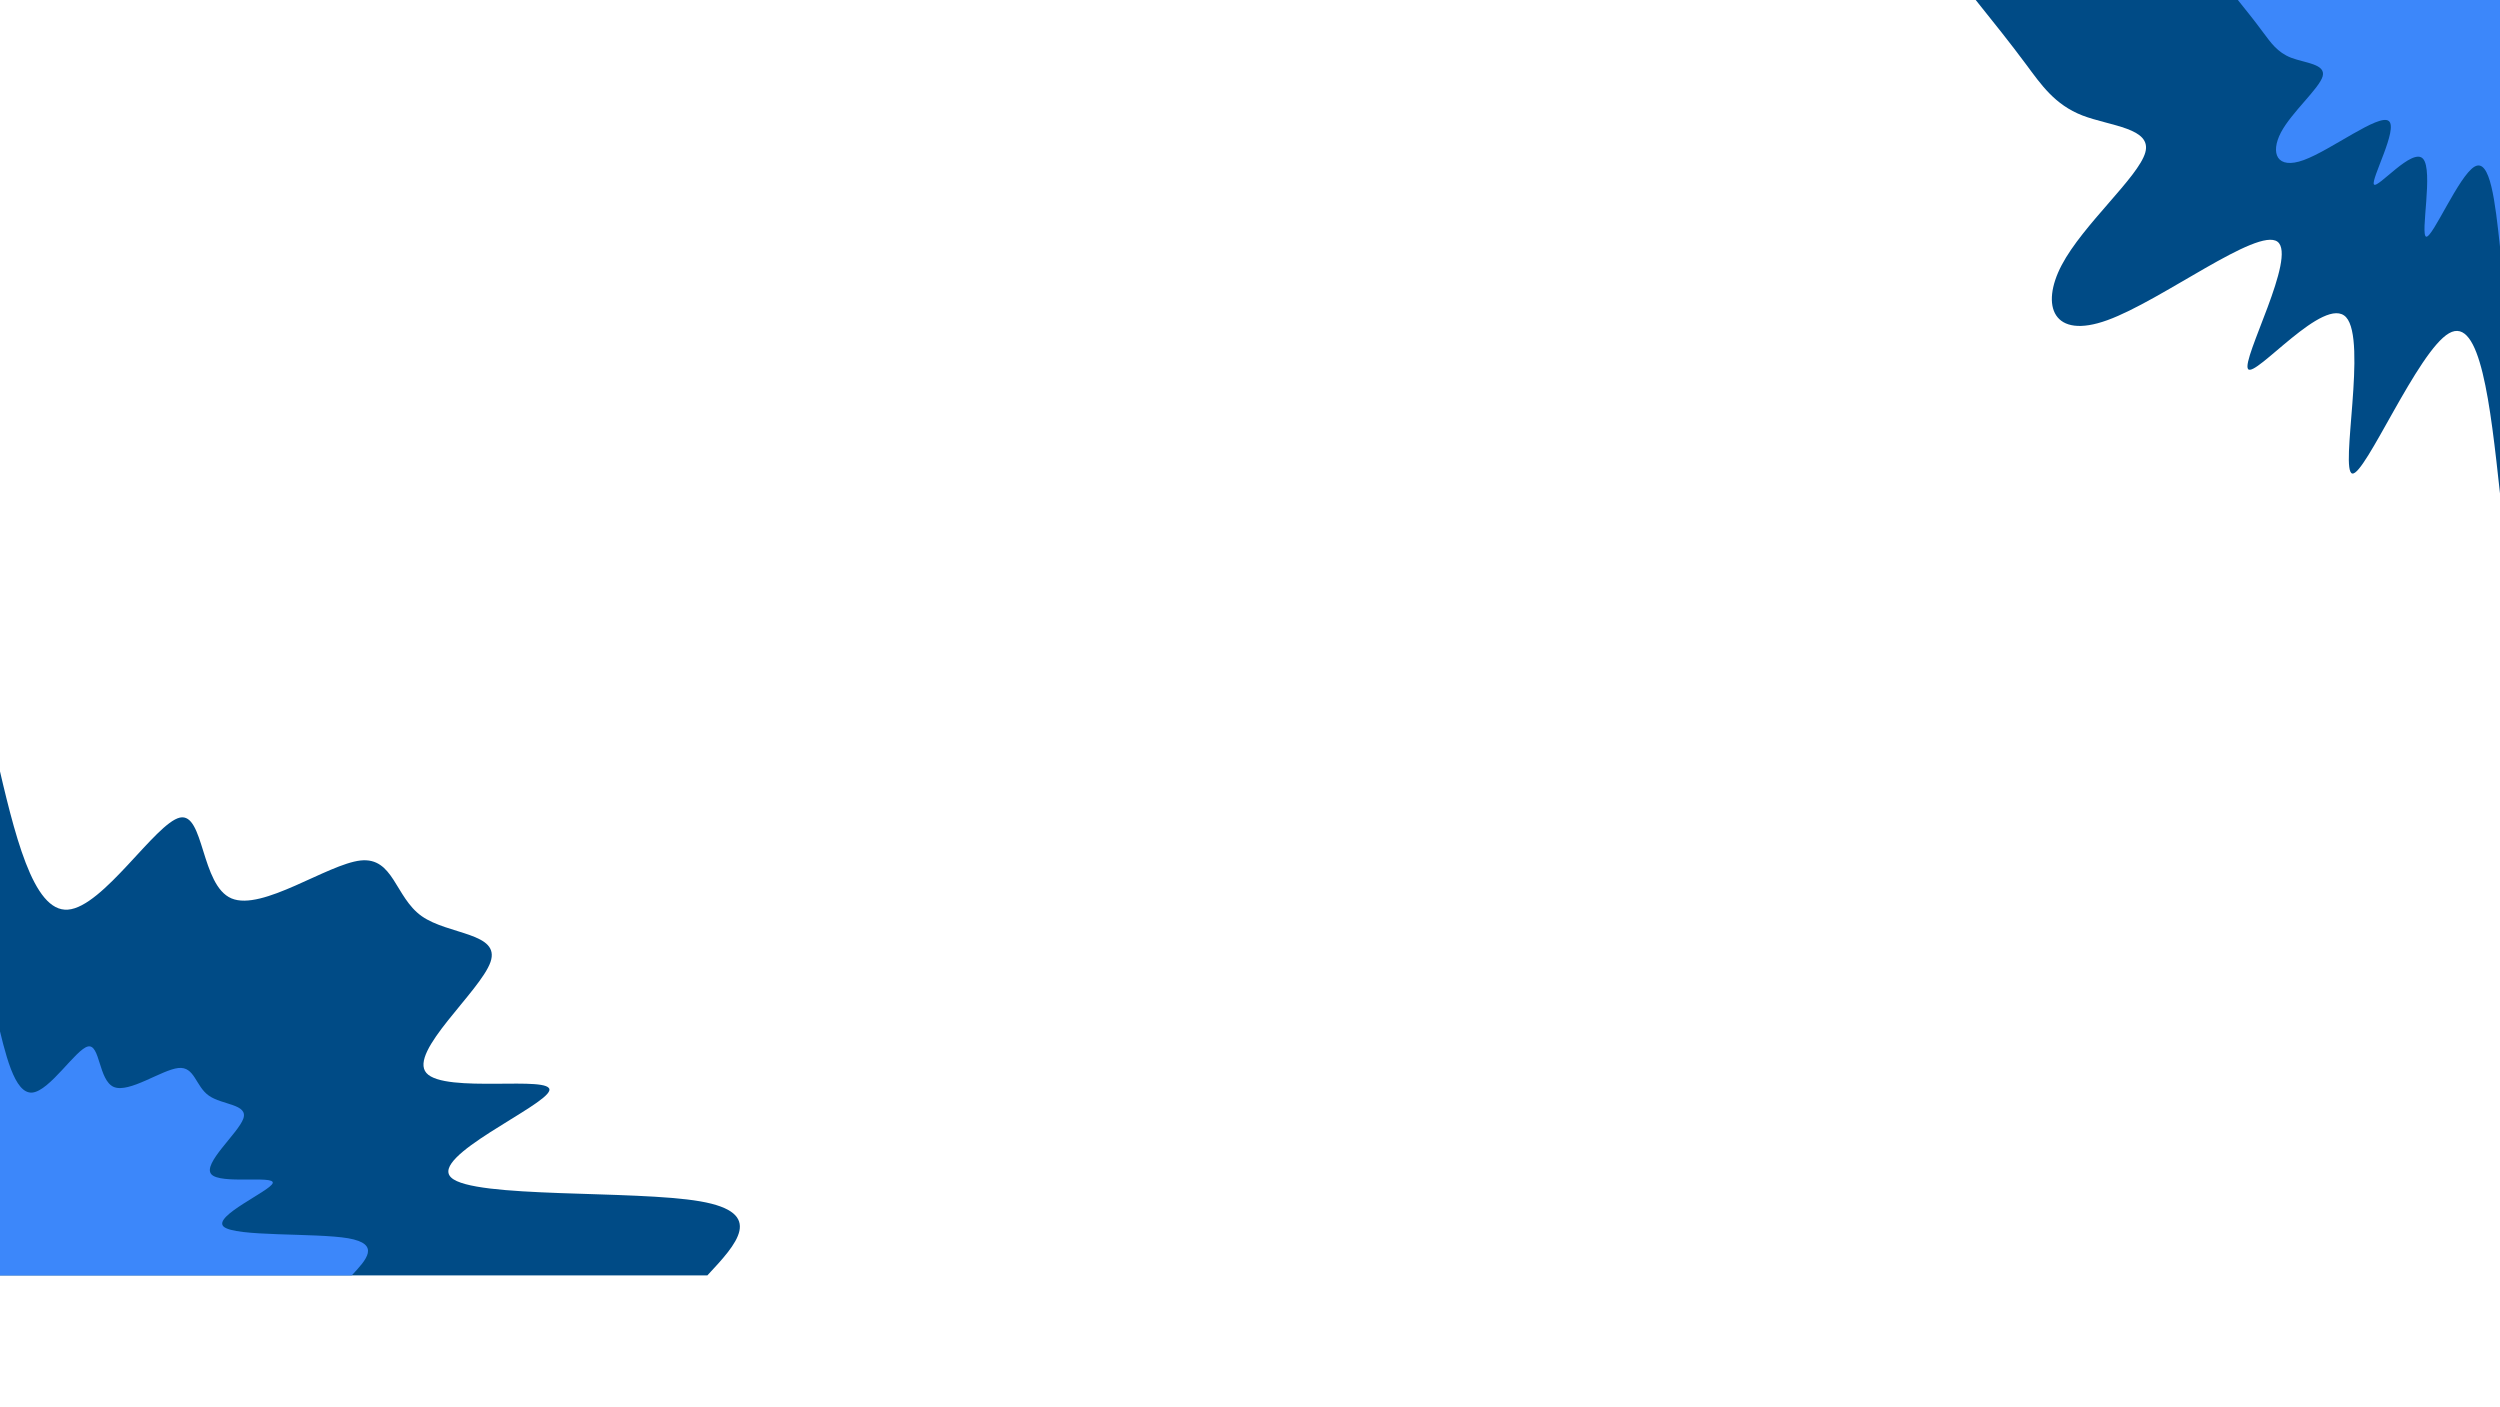
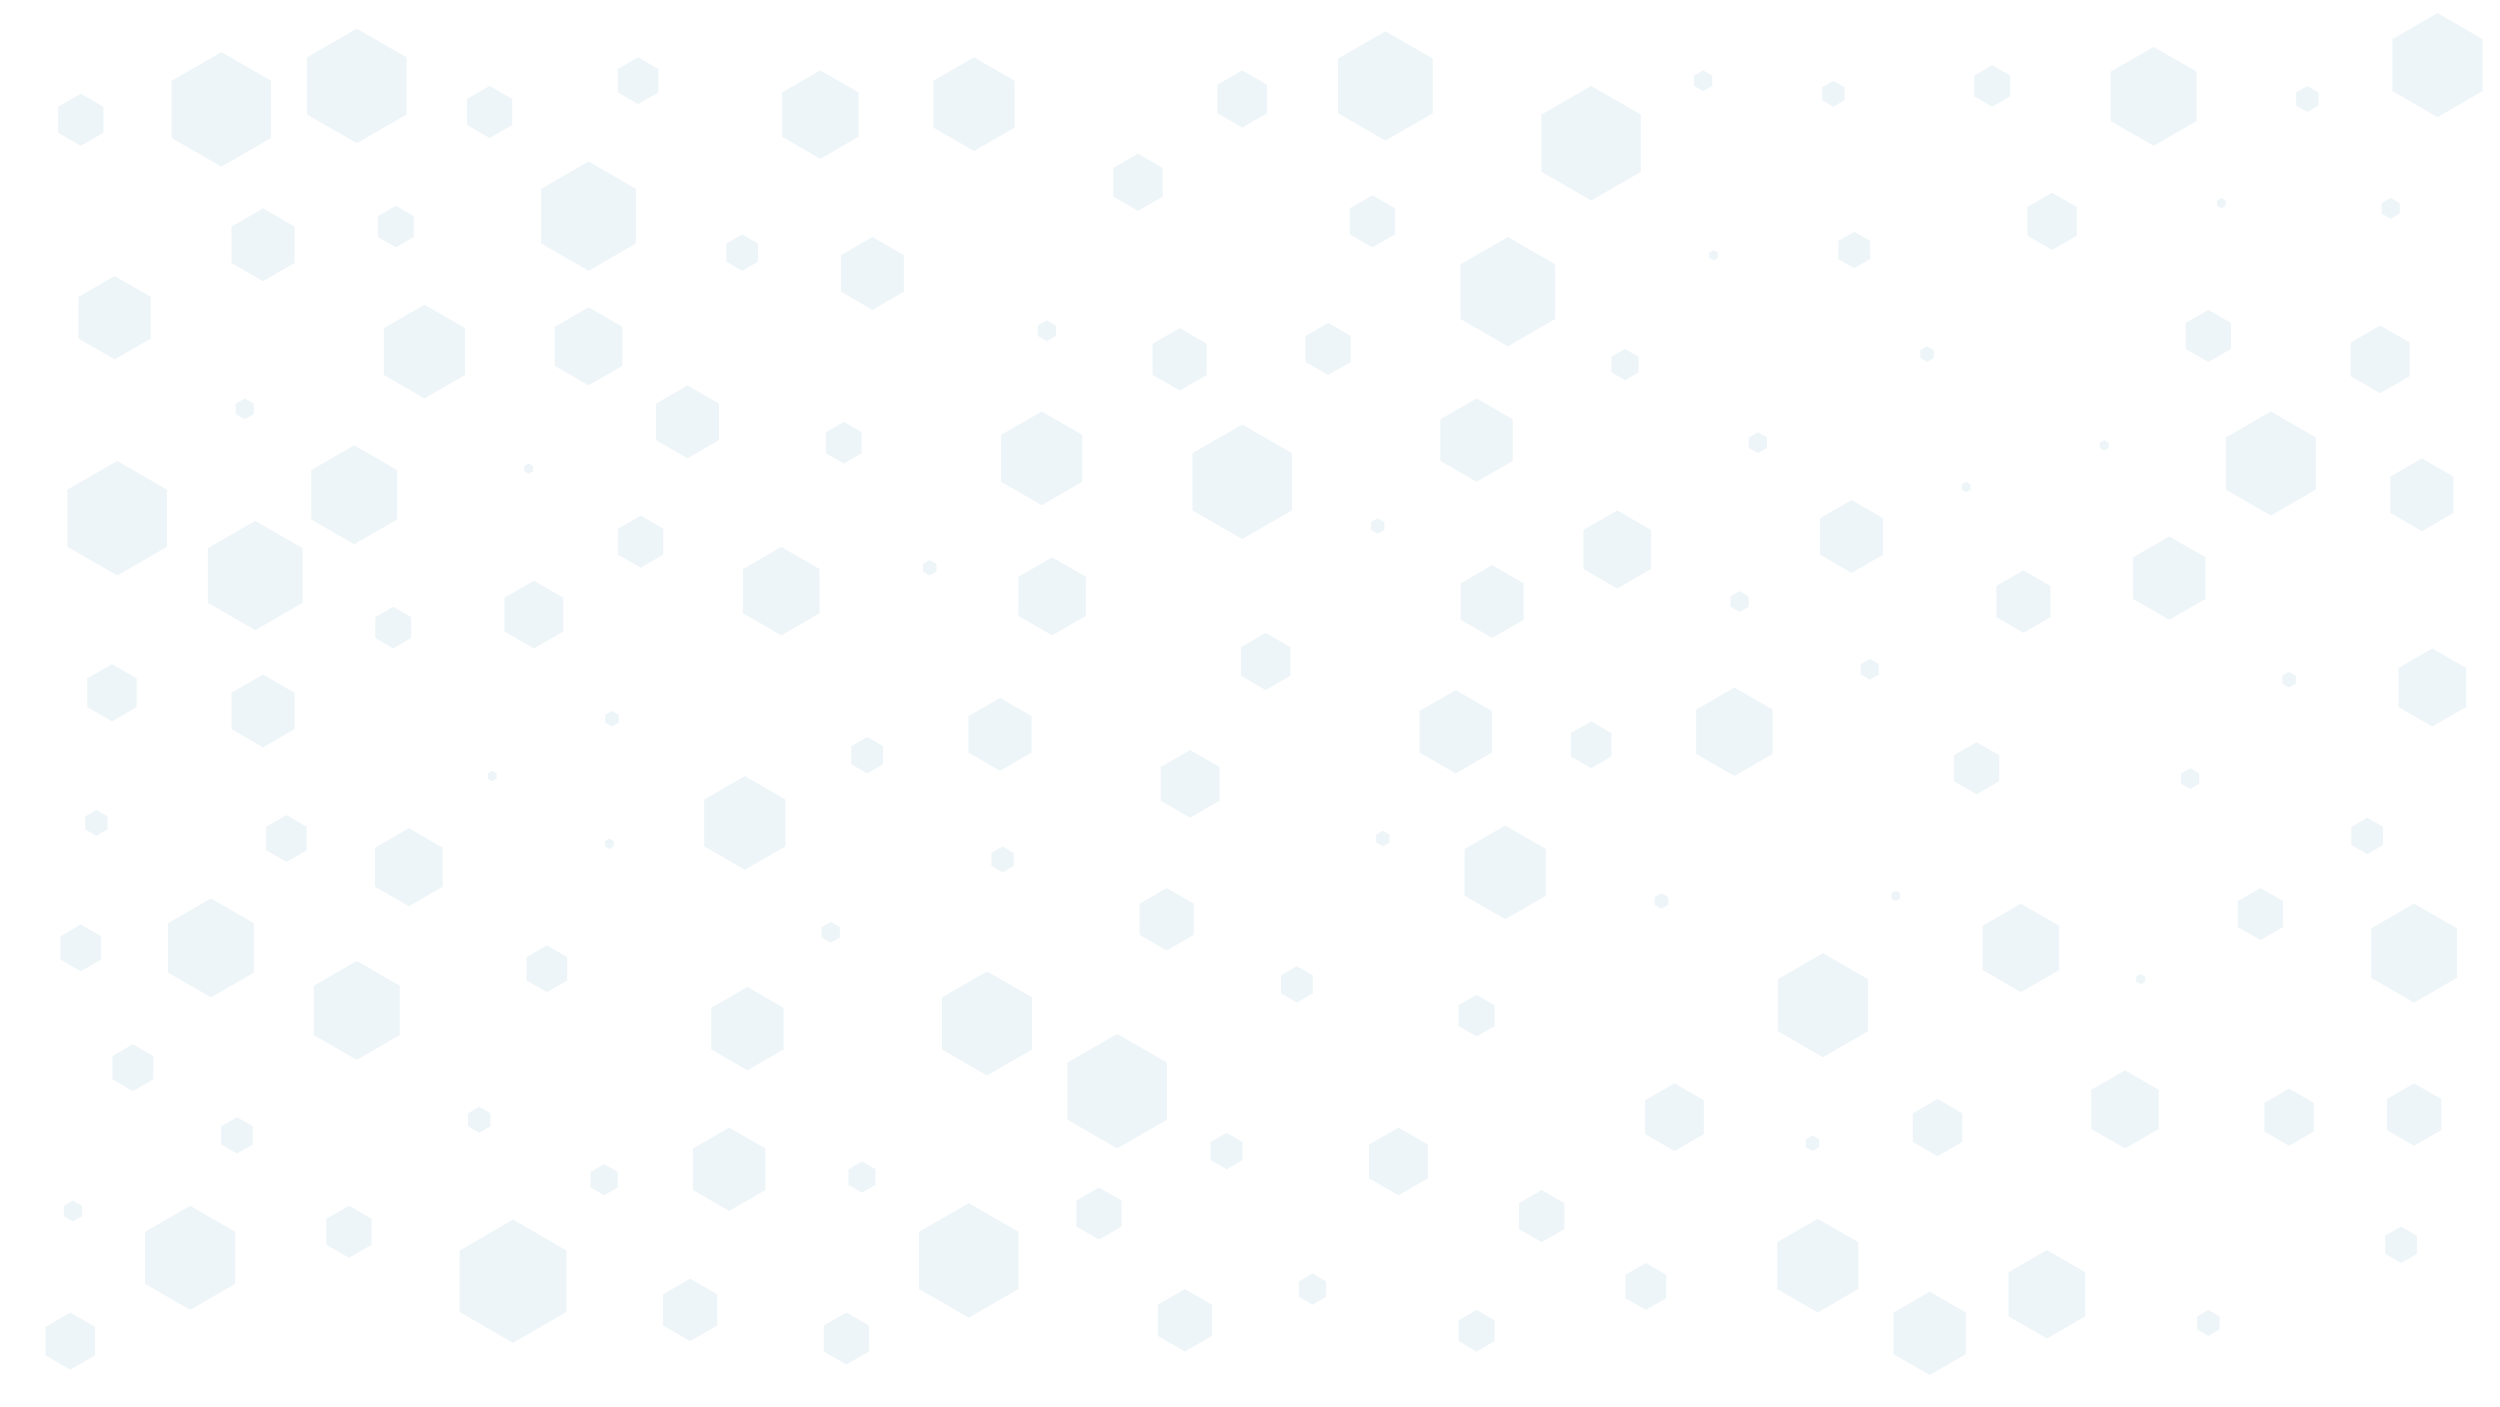
<svg xmlns="http://www.w3.org/2000/svg" id="visual" viewBox="0 0 960 540" width="960" height="540" version="1.1">
-   <rect x="0" y="0" width="960" height="540" fill="#001220" id="rect1" style="fill:#001220;fill-opacity:0" />
-   <defs id="defs2">
-     <linearGradient id="grad1_0" x1="43.8%" y1="0%" x2="100%" y2="100%">
-       <stop offset="14.444%" stop-color="#3c87fa" stop-opacity="1" id="stop1" />
-       <stop offset="85.556%" stop-color="#3c87fa" stop-opacity="1" id="stop2" />
-     </linearGradient>
-   </defs>
-   <defs id="defs4">
-     <linearGradient id="grad1_1" x1="43.8%" y1="0%" x2="100%" y2="100%">
-       <stop offset="14.444%" stop-color="#3c87fa" stop-opacity="1" id="stop3" />
-       <stop offset="85.556%" stop-color="#001220" stop-opacity="1" id="stop4" />
-     </linearGradient>
-   </defs>
-   <defs id="defs6">
-     <linearGradient id="grad2_0" x1="0%" y1="0%" x2="56.3%" y2="100%">
-       <stop offset="14.444%" stop-color="#3c87fa" stop-opacity="1" id="stop5" />
-       <stop offset="85.556%" stop-color="#3c87fa" stop-opacity="1" id="stop6" />
-     </linearGradient>
-   </defs>
-   <defs id="defs8">
-     <linearGradient id="grad2_1" x1="0%" y1="0%" x2="56.3%" y2="100%">
-       <stop offset="14.444%" stop-color="#001220" stop-opacity="1" id="stop7" />
-       <stop offset="85.556%" stop-color="#3c87fa" stop-opacity="1" id="stop8" />
-     </linearGradient>
-   </defs>
-   <g transform="matrix(0.6213612,0,0,0.5848659,960,0)" id="g9">
-     <path d="m 0,324 c -6,-58.5 -12.1,-117 -31.5,-105.2 -19.3,11.7 -52,93.8 -59.8,92.1 -7.8,-1.8 9.3,-87.4 -3.8,-102.6 -13.1,-15.2 -56.3,40.2 -60.6,34 -4.3,-6.2 30.4,-73.9 18.2,-83.6 -12.3,-9.7 -71.5,38.6 -105.1,51.5 -33.6,13 -41.5,-9.4 -28.3,-36.1 13.2,-26.7 47.5,-57.9 51.7,-74 C -215,84 -241,82.8 -258.1,75.8 -275.2,68.7 -283.5,55.7 -293,42.1 -302.5,28.5 -313.2,14.3 -324,0 H 0 Z" fill="#004b86" id="path8" />
-     <path d="m 0,162 c -3,-29.3 -6,-58.5 -15.7,-52.6 -9.7,5.9 -26,46.9 -29.9,46 -3.9,-0.8 4.6,-43.7 -2,-51.2 -6.5,-7.6 -28.1,20 -30.3,16.9 -2.1,-3.1 15.3,-36.9 9.1,-41.7 -6.1,-4.9 -35.7,19.2 -52.5,25.7 -16.8,6.5 -20.7,-4.7 -14.1,-18.1 6.6,-13.3 23.7,-28.9 25.8,-36.9 2.1,-8.1 -10.9,-8.7 -19.5,-12.2 -8.5,-3.5 -12.6,-10 -17.4,-16.8 C -151.2,14.3 -156.6,7.1 -162,0 H 0 Z" fill="#3c87fa" id="path9" />
-   </g>
-   <g transform="matrix(0.8429454,0,0,0.6167993,-1.47806,489.746)" id="g11">
-     <path d="m 0,-324 c 8.3,49 16.7,98 32.7,96.3 16.1,-1.6 39.9,-53.9 51,-57.3 11.1,-3.3 9.5,42.2 23.5,50.3 14,8.1 43.7,-21.3 58.8,-23.6 15.1,-2.2 15.7,22.8 27.8,34.6 12.2,11.8 36,10.3 31.4,28.6 -4.6,18.2 -37.5,56.1 -29.2,69.1 8.3,13 57.8,1.2 56,10.9 -1.8,9.8 -54.9,41.2 -44.7,54.2 10.1,13.1 83.4,7.7 113.4,14.8 30,7.1 16.6,26.6 3.3,46.1 H 0 Z" fill="#004b86" id="path10" />
-     <path d="m 0,-162 c 4.2,24.5 8.3,49 16.4,48.2 8,-0.9 19.9,-27 25.4,-28.7 5.6,-1.7 4.8,21.1 11.8,25.2 7,4 21.8,-10.7 29.4,-11.8 7.5,-1.1 7.8,11.4 13.9,17.2 6.1,5.9 18,5.2 15.7,14.3 -2.3,9.1 -18.7,28.1 -14.6,34.6 4.1,6.5 28.9,0.6 28,5.5 -0.9,4.8 -27.4,20.6 -22.4,27.1 5.1,6.5 41.8,3.8 56.8,7.3 14.9,3.6 8.3,13.3 1.6,23.1 H 0 Z" fill="#3c87fa" id="path11" />
+   <defs id="defs144" />
+   <g id="g144" style="opacity:0.079">
+     <g transform="translate(197 492)" id="g1">
+       <path d="M0 -23.7L20.5 -11.8L20.5 11.8L0 23.7L-20.5 11.8L-20.5 -11.8Z" fill="#297EA6" id="path1" />
+     </g>
+     <g transform="translate(477 38)" id="g2">
+       <path d="M0 -11L9.5 -5.5L9.5 5.5L0 11L-9.5 5.5L-9.5 -5.5Z" fill="#297EA6" id="path2" />
+     </g>
+     <g transform="translate(728 344)" id="g3">
+       <path d="M0 -2L1.7 -1L1.7 1L0 2L-1.7 1L-1.7 -1Z" fill="#297EA6" id="path3" />
+     </g>
+     <g transform="translate(324 170)" id="g4">
+       <path d="M0 -8L6.9 -4L6.9 4L0 8L-6.9 4L-6.9 -4Z" fill="#297EA6" id="path4" />
+     </g>
+     <g transform="translate(374 40)" id="g5">
+       <path d="M0 -18L15.6 -9L15.6 9L0 18L-15.6 9L-15.6 -9Z" fill="#297EA6" id="path5" />
+     </g>
+     <g transform="translate(872 178)" id="g6">
+       <path d="M0 -20L17.3 -10L17.3 10L0 20L-17.3 10L-17.3 -10Z" fill="#297EA6" id="path6" />
+     </g>
+     <g transform="translate(379 393)" id="g7">
+       <path d="M0 -20L17.3 -10L17.3 10L0 20L-17.3 10L-17.3 -10Z" fill="#297EA6" id="path7" />
+     </g>
+     <g transform="translate(385 330)" id="g8">
+       <path d="M0 -5L4.3 -2.5L4.3 2.5L0 5L-4.3 2.5L-4.3 -2.5Z" fill="#297EA6" id="path8" />
+     </g>
+     <g transform="translate(853 78)" id="g9">
+       <path d="M0 -2L1.7 -1L1.7 1L0 2L-1.7 1L-1.7 -1Z" fill="#297EA6" id="path9" />
+     </g>
+     <g transform="translate(331 452)" id="g10">
+       <path d="M0 -6L5.2 -3L5.2 3L0 6L-5.2 3L-5.2 -3Z" fill="#297EA6" id="path10" />
+     </g>
+     <g transform="translate(567 390)" id="g11">
+       <path d="M0 -8L6.9 -4L6.9 4L0 8L-6.9 4L-6.9 -4Z" fill="#297EA6" id="path11" />
+     </g>
+     <g transform="translate(31 46)" id="g12">
+       <path d="M0 -10L8.7 -5L8.7 5L0 10L-8.7 5L-8.7 -5Z" fill="#297EA6" id="path12" />
+     </g>
+     <g transform="translate(51 410)" id="g13">
+       <path d="M0 -9L7.8 -4.5L7.8 4.5L0 9L-7.8 4.5L-7.8 -4.5Z" fill="#297EA6" id="path13" />
+     </g>
+     <g transform="translate(833 222)" id="g14">
+       <path d="M0 -16L13.9 -8L13.9 8L0 16L-13.9 8L-13.9 -8Z" fill="#297EA6" id="path14" />
+     </g>
+     <g transform="translate(422 466)" id="g15">
+       <path d="M0 -10L8.7 -5L8.7 5L0 10L-8.7 5L-8.7 -5Z" fill="#297EA6" id="path15" />
+     </g>
+     <g transform="translate(73 483)" id="g16">
+       <path d="M0 -20L17.3 -10L17.3 10L0 20L-17.3 10L-17.3 -10Z" fill="#297EA6" id="path16" />
+     </g>
+     <g transform="translate(567 169)" id="g17">
+       <path d="M0 -16L13.9 -8L13.9 8L0 16L-13.9 8L-13.9 -8Z" fill="#297EA6" id="path17" />
+     </g>
+     <g transform="translate(816 426)" id="g18">
+       <path d="M0 -15L13 -7.5L13 7.5L0 15L-13 7.5L-13 -7.5Z" fill="#297EA6" id="path18" />
+     </g>
+     <g transform="translate(37 316)" id="g19">
+       <path d="M0 -5L4.3 -2.5L4.3 2.5L0 5L-4.3 2.5L-4.3 -2.5Z" fill="#297EA6" id="path19" />
+     </g>
+     <g transform="translate(786 497)" id="g20">
+       <path d="M0 -17L14.7 -8.5L14.7 8.5L0 17L-14.7 8.5L-14.7 -8.5Z" fill="#297EA6" id="path20" />
+     </g>
+     <g transform="translate(404 229)" id="g21">
+       <path d="M0 -15L13 -7.5L13 7.5L0 15L-13 7.5L-13 -7.5Z" fill="#297EA6" id="path21" />
+     </g>
+     <g transform="translate(848 508)" id="g22">
+       <path d="M0 -5L4.3 -2.5L4.3 2.5L0 5L-4.3 2.5L-4.3 -2.5Z" fill="#297EA6" id="path22" />
+     </g>
+     <g transform="translate(776 364)" id="g23">
+       <path d="M0 -17L14.7 -8.5L14.7 8.5L0 17L-14.7 8.5L-14.7 -8.5Z" fill="#297EA6" id="path23" />
+     </g>
+     <g transform="translate(402 127)" id="g24">
+       <path d="M0 -4L3.5 -2L3.5 2L0 4L-3.5 2L-3.5 -2Z" fill="#297EA6" id="path24" />
+     </g>
+     <g transform="translate(788 85)" id="g25">
+       <path d="M0 -11L9.5 -5.5L9.5 5.5L0 11L-9.5 5.5L-9.5 -5.5Z" fill="#297EA6" id="path25" />
+     </g>
+     <g transform="translate(531 322)" id="g26">
+       <path d="M0 -3L2.6 -1.5L2.6 1.5L0 3L-2.6 1.5L-2.6 -1.5Z" fill="#297EA6" id="path26" />
+     </g>
+     <g transform="translate(621 211)" id="g27">
+       <path d="M0 -15L13 -7.5L13 7.5L0 15L-13 7.5L-13 -7.5Z" fill="#297EA6" id="path27" />
+     </g>
+     <g transform="translate(922 478)" id="g28">
+       <path d="M0 -7L6.1 -3.5L6.1 3.5L0 7L-6.1 3.5L-6.1 -3.5Z" fill="#297EA6" id="path28" />
+     </g>
+     <g transform="translate(235 276)" id="g29">
+       <path d="M0 -3L2.6 -1.5L2.6 1.5L0 3L-2.6 1.5L-2.6 -1.5Z" fill="#297EA6" id="path29" />
+     </g>
+     <g transform="translate(744 433)" id="g30">
+       <path d="M0 -11L9.5 -5.5L9.5 5.5L0 11L-9.5 5.5L-9.5 -5.5Z" fill="#297EA6" id="path30" />
+     </g>
+     <g transform="translate(203 180)" id="g31">
+       <path d="M0 -2L1.7 -1L1.7 1L0 2L-1.7 1L-1.7 -1Z" fill="#297EA6" id="path31" />
+     </g>
+     <g transform="translate(151 241)" id="g32">
+       <path d="M0 -8L6.9 -4L6.9 4L0 8L-6.9 4L-6.9 -4Z" fill="#297EA6" id="path32" />
+     </g>
+     <g transform="translate(498 378)" id="g33">
+       <path d="M0 -7L6.1 -3.5L6.1 3.5L0 7L-6.1 3.5L-6.1 -3.5Z" fill="#297EA6" id="path33" />
+     </g>
+     <g transform="translate(638 346)" id="g34">
+       <path d="M0 -3L2.6 -1.5L2.6 1.5L0 3L-2.6 1.5L-2.6 -1.5Z" fill="#297EA6" id="path34" />
+     </g>
+     <g transform="translate(325 514)" id="g35">
+       <path d="M0 -10L8.7 -5L8.7 5L0 10L-8.7 5L-8.7 -5Z" fill="#297EA6" id="path35" />
+     </g>
+     <g transform="translate(287 395)" id="g36">
+       <path d="M0 -16L13.9 -8L13.9 8L0 16L-13.9 8L-13.9 -8Z" fill="#297EA6" id="path36" />
+     </g>
+     <g transform="translate(226 83)" id="g37">
+       <path d="M0 -21L18.2 -10.5L18.2 10.5L0 21L-18.2 10.5L-18.2 -10.5Z" fill="#297EA6" id="path37" />
+     </g>
+     <g transform="translate(909 321)" id="g38">
+       <path d="M0 -7L6.1 -3.5L6.1 3.5L0 7L-6.1 3.5L-6.1 -3.5Z" fill="#297EA6" id="path38" />
+     </g>
+     <g transform="translate(94 157)" id="g39">
+       <path d="M0 -4L3.5 -2L3.5 2L0 4L-3.5 2L-3.5 -2Z" fill="#297EA6" id="path39" />
+     </g>
+     <g transform="translate(232 453)" id="g40">
+       <path d="M0 -6L5.2 -3L5.2 3L0 6L-5.2 3L-5.2 -3Z" fill="#297EA6" id="path40" />
+     </g>
+     <g transform="translate(704 36)" id="g41">
+       <path d="M0 -5L4.3 -2.5L4.3 2.5L0 5L-4.3 2.5L-4.3 -2.5Z" fill="#297EA6" id="path41" />
+     </g>
+     <g transform="translate(927 366)" id="g42">
+       <path d="M0 -19L16.5 -9.5L16.5 9.5L0 19L-16.5 9.5L-16.5 -9.5Z" fill="#297EA6" id="path42" />
+     </g>
+     <g transform="translate(755 187)" id="g43">
+       <path d="M0 -2L1.7 -1L1.7 1L0 2L-1.7 1L-1.7 -1Z" fill="#297EA6" id="path43" />
+     </g>
+     <g transform="translate(98 221)" id="g44">
+       <path d="M0 -21L18.2 -10.5L18.2 10.5L0 21L-18.2 10.5L-18.2 -10.5Z" fill="#297EA6" id="path44" />
+     </g>
+     <g transform="translate(504 495)" id="g45">
+       <path d="M0 -6L5.2 -3L5.2 3L0 6L-5.2 3L-5.2 -3Z" fill="#297EA6" id="path45" />
+     </g>
+     <g transform="translate(559 281)" id="g46">
+       <path d="M0 -16L13.9 -8L13.9 8L0 16L-13.9 8L-13.9 -8Z" fill="#297EA6" id="path46" />
+     </g>
+     <g transform="translate(930 190)" id="g47">
+       <path d="M0 -14L12.1 -7L12.1 7L0 14L-12.1 7L-12.1 -7Z" fill="#297EA6" id="path47" />
+     </g>
+     <g transform="translate(718 257)" id="g48">
+       <path d="M0 -4L3.5 -2L3.5 2L0 4L-3.5 2L-3.5 -2Z" fill="#297EA6" id="path48" />
+     </g>
+     <g transform="translate(188 43)" id="g49">
+       <path d="M0 -10L8.7 -5L8.7 5L0 10L-8.7 5L-8.7 -5Z" fill="#297EA6" id="path49" />
+     </g>
+     <g transform="translate(265 503)" id="g50">
+       <path d="M0 -12L10.4 -6L10.4 6L0 12L-10.4 6L-10.4 -6Z" fill="#297EA6" id="path50" />
+     </g>
+     <g transform="translate(453 138)" id="g51">
+       <path d="M0 -12L10.4 -6L10.4 6L0 12L-10.4 6L-10.4 -6Z" fill="#297EA6" id="path51" />
+     </g>
+     <g transform="translate(759 295)" id="g52">
+       <path d="M0 -10L8.7 -5L8.7 5L0 10L-8.7 5L-8.7 -5Z" fill="#297EA6" id="path52" />
+     </g>
+     <g transform="translate(285 97)" id="g53">
+       <path d="M0 -7L6.1 -3.5L6.1 3.5L0 7L-6.1 3.5L-6.1 -3.5Z" fill="#297EA6" id="path53" />
+     </g>
+     <g transform="translate(527 85)" id="g54">
+       <path d="M0 -10L8.7 -5L8.7 5L0 10L-8.7 5L-8.7 -5Z" fill="#297EA6" id="path54" />
+     </g>
+     <g transform="translate(658 98)" id="g55">
+       <path d="M0 -2L1.7 -1L1.7 1L0 2L-1.7 1L-1.7 -1Z" fill="#297EA6" id="path55" />
+     </g>
+     <g transform="translate(205 236)" id="g56">
+       <path d="M0 -13L11.3 -6.5L11.3 6.5L0 13L-11.3 6.5L-11.3 -6.5Z" fill="#297EA6" id="path56" />
+     </g>
+     <g transform="translate(632 494)" id="g57">
+       <path d="M0 -9L7.8 -4.5L7.8 4.5L0 9L-7.8 4.5L-7.8 -4.5Z" fill="#297EA6" id="path57" />
+     </g>
+     <g transform="translate(152 87)" id="g58">
+       <path d="M0 -8L6.9 -4L6.9 4L0 8L-6.9 4L-6.9 -4Z" fill="#297EA6" id="path58" />
+     </g>
+     <g transform="translate(841 299)" id="g59">
+       <path d="M0 -4L3.5 -2L3.5 2L0 4L-3.5 2L-3.5 -2Z" fill="#297EA6" id="path59" />
+     </g>
+     <g transform="translate(624 140)" id="g60">
+       <path d="M0 -6L5.2 -3L5.2 3L0 6L-5.2 3L-5.2 -3Z" fill="#297EA6" id="path60" />
+     </g>
+     <g transform="translate(81 364)" id="g61">
+       <path d="M0 -19L16.5 -9.5L16.5 9.5L0 19L-16.5 9.5L-16.5 -9.5Z" fill="#297EA6" id="path61" />
+     </g>
+     <g transform="translate(333 290)" id="g62">
+       <path d="M0 -7L6.1 -3.5L6.1 3.5L0 7L-6.1 3.5L-6.1 -3.5Z" fill="#297EA6" id="path62" />
+     </g>
+     <g transform="translate(437 70)" id="g63">
+       <path d="M0 -11L9.5 -5.5L9.5 5.5L0 11L-9.5 5.5L-9.5 -5.5Z" fill="#297EA6" id="path63" />
+     </g>
+     <g transform="translate(286 316)" id="g64">
+       <path d="M0 -18L15.6 -9L15.6 9L0 18L-15.6 9L-15.6 -9Z" fill="#297EA6" id="path64" />
+     </g>
+     <g transform="translate(384 282)" id="g65">
+       <path d="M0 -14L12.1 -7L12.1 7L0 14L-12.1 7L-12.1 -7Z" fill="#297EA6" id="path65" />
+     </g>
+     <g transform="translate(712 96)" id="g66">
+       <path d="M0 -7L6.1 -3.5L6.1 3.5L0 7L-6.1 3.5L-6.1 -3.5Z" fill="#297EA6" id="path66" />
+     </g>
+     <g transform="translate(300 227)" id="g67">
+       <path d="M0 -17L14.7 -8.5L14.7 8.5L0 17L-14.7 8.5L-14.7 -8.5Z" fill="#297EA6" id="path67" />
+     </g>
+     <g transform="translate(477 185)" id="g68">
+       <path d="M0 -22L19.1 -11L19.1 11L0 22L-19.1 11L-19.1 -11Z" fill="#297EA6" id="path68" />
+     </g>
+     <g transform="translate(319 358)" id="g69">
+       <path d="M0 -4L3.5 -2L3.5 2L0 4L-3.5 2L-3.5 -2Z" fill="#297EA6" id="path69" />
+     </g>
+     <g transform="translate(643 429)" id="g70">
+       <path d="M0 -13L11.3 -6.5L11.3 6.5L0 13L-11.3 6.5L-11.3 -6.5Z" fill="#297EA6" id="path70" />
+     </g>
+     <g transform="translate(44 122)" id="g71">
+       <path d="M0 -16L13.9 -8L13.9 8L0 16L-13.9 8L-13.9 -8Z" fill="#297EA6" id="path71" />
+     </g>
+     <g transform="translate(668 231)" id="g72">
+       <path d="M0 -4L3.5 -2L3.5 2L0 4L-3.5 2L-3.5 -2Z" fill="#297EA6" id="path72" />
+     </g>
+     <g transform="translate(698 486)" id="g73">
+       <path d="M0 -18L15.6 -9L15.6 9L0 18L-15.6 9L-15.6 -9Z" fill="#297EA6" id="path73" />
+     </g>
+     <g transform="translate(457 301)" id="g74">
+       <path d="M0 -13L11.3 -6.5L11.3 6.5L0 13L-11.3 6.5L-11.3 -6.5Z" fill="#297EA6" id="path74" />
+     </g>
+     <g transform="translate(210 372)" id="g75">
+       <path d="M0 -9L7.8 -4.5L7.8 4.5L0 9L-7.8 4.5L-7.8 -4.5Z" fill="#297EA6" id="path75" />
+     </g>
+     <g transform="translate(101 273)" id="g76">
+       <path d="M0 -14L12.1 -7L12.1 7L0 14L-12.1 7L-12.1 -7Z" fill="#297EA6" id="path76" />
+     </g>
+     <g transform="translate(134 473)" id="g77">
+       <path d="M0 -10L8.7 -5L8.7 5L0 10L-8.7 5L-8.7 -5Z" fill="#297EA6" id="path77" />
+     </g>
+     <g transform="translate(777 231)" id="g78">
+       <path d="M0 -12L10.4 -6L10.4 6L0 12L-10.4 6L-10.4 -6Z" fill="#297EA6" id="path78" />
+     </g>
+     <g transform="translate(486 254)" id="g79">
+       <path d="M0 -11L9.5 -5.5L9.5 5.5L0 11L-9.5 5.5L-9.5 -5.5Z" fill="#297EA6" id="path79" />
+     </g>
+     <g transform="translate(886 38)" id="g80">
+       <path d="M0 -5L4.3 -2.5L4.3 2.5L0 5L-4.3 2.5L-4.3 -2.5Z" fill="#297EA6" id="path80" />
+     </g>
+     <g transform="translate(85 42)" id="g81">
+       <path d="M0 -22L19.1 -11L19.1 11L0 22L-19.1 11L-19.1 -11Z" fill="#297EA6" id="path81" />
+     </g>
+     <g transform="translate(592 467)" id="g82">
+       <path d="M0 -10L8.7 -5L8.7 5L0 10L-8.7 5L-8.7 -5Z" fill="#297EA6" id="path82" />
+     </g>
+     <g transform="translate(611 286)" id="g83">
+       <path d="M0 -9L7.8 -4.5L7.8 4.5L0 9L-7.8 4.5L-7.8 -4.5Z" fill="#297EA6" id="path83" />
+     </g>
+     <g transform="translate(914 138)" id="g84">
+       <path d="M0 -13L11.3 -6.5L11.3 6.5L0 13L-11.3 6.5L-11.3 -6.5Z" fill="#297EA6" id="path84" />
+     </g>
+     <g transform="translate(827 37)" id="g85">
+       <path d="M0 -19L16.5 -9.5L16.5 9.5L0 19L-16.5 9.5L-16.5 -9.5Z" fill="#297EA6" id="path85" />
+     </g>
+     <g transform="translate(400 176)" id="g86">
+       <path d="M0 -18L15.6 -9L15.6 9L0 18L-15.6 9L-15.6 -9Z" fill="#297EA6" id="path86" />
+     </g>
+     <g transform="translate(157 333)" id="g87">
+       <path d="M0 -15L13 -7.5L13 7.5L0 15L-13 7.5L-13 -7.5Z" fill="#297EA6" id="path87" />
+     </g>
+     <g transform="translate(740 136)" id="g88">
+       <path d="M0 -3L2.6 -1.5L2.6 1.5L0 3L-2.6 1.5L-2.6 -1.5Z" fill="#297EA6" id="path88" />
+     </g>
+     <g transform="translate(264 162)" id="g89">
+       <path d="M0 -14L12.1 -7L12.1 7L0 14L-12.1 7L-12.1 -7Z" fill="#297EA6" id="path89" />
+     </g>
+     <g transform="translate(666 281)" id="g90">
+       <path d="M0 -17L14.7 -8.5L14.7 8.5L0 17L-14.7 8.5L-14.7 -8.5Z" fill="#297EA6" id="path90" />
+     </g>
+     <g transform="translate(537 446)" id="g91">
+       <path d="M0 -13L11.3 -6.5L11.3 6.5L0 13L-11.3 6.5L-11.3 -6.5Z" fill="#297EA6" id="path91" />
+     </g>
+     <g transform="translate(101 94)" id="g92">
+       <path d="M0 -14L12.1 -7L12.1 7L0 14L-12.1 7L-12.1 -7Z" fill="#297EA6" id="path92" />
+     </g>
+     <g transform="translate(700 386)" id="g93">
+       <path d="M0 -20L17.3 -10L17.3 10L0 20L-17.3 10L-17.3 -10Z" fill="#297EA6" id="path93" />
+     </g>
+     <g transform="translate(579 112)" id="g94">
+       <path d="M0 -21L18.2 -10.5L18.2 10.5L0 21L-18.2 10.5L-18.2 -10.5Z" fill="#297EA6" id="path94" />
+     </g>
+     <g transform="translate(879 261)" id="g95">
+       <path d="M0 -3L2.6 -1.5L2.6 1.5L0 3L-2.6 1.5L-2.6 -1.5Z" fill="#297EA6" id="path95" />
+     </g>
+     <g transform="translate(927 428)" id="g96">
+       <path d="M0 -12L10.4 -6L10.4 6L0 12L-10.4 6L-10.4 -6Z" fill="#297EA6" id="path96" />
+     </g>
+     <g transform="translate(31 364)" id="g97">
+       <path d="M0 -9L7.8 -4.5L7.8 4.5L0 9L-7.8 4.5L-7.8 -4.5Z" fill="#297EA6" id="path97" />
+     </g>
+     <g transform="translate(136 190)" id="g98">
+       <path d="M0 -19L16.5 -9.5L16.5 9.5L0 19L-16.5 9.5L-16.5 -9.5Z" fill="#297EA6" id="path98" />
+     </g>
+     <g transform="translate(611 55)" id="g99">
+       <path d="M0 -22L19.1 -11L19.1 11L0 22L-19.1 11L-19.1 -11Z" fill="#297EA6" id="path99" />
+     </g>
+     <g transform="translate(471 442)" id="g100">
+       <path d="M0 -7L6.1 -3.5L6.1 3.5L0 7L-6.1 3.5L-6.1 -3.5Z" fill="#297EA6" id="path100" />
+     </g>
+     <g transform="translate(848 129)" id="g101">
+       <path d="M0 -10L8.7 -5L8.7 5L0 10L-8.7 5L-8.7 -5Z" fill="#297EA6" id="path101" />
+     </g>
+     <g transform="translate(879 429)" id="g102">
+       <path d="M0 -11L9.5 -5.5L9.5 5.5L0 11L-9.5 5.5L-9.5 -5.5Z" fill="#297EA6" id="path102" />
+     </g>
+     <g transform="translate(315 44)" id="g103">
+       <path d="M0 -17L14.7 -8.5L14.7 8.5L0 17L-14.7 8.5L-14.7 -8.5Z" fill="#297EA6" id="path103" />
+     </g>
+     <g transform="translate(189 298)" id="g104">
+       <path d="M0 -2L1.7 -1L1.7 1L0 2L-1.7 1L-1.7 -1Z" fill="#297EA6" id="path104" />
+     </g>
+     <g transform="translate(567 511)" id="g105">
+       <path d="M0 -8L6.9 -4L6.9 4L0 8L-6.9 4L-6.9 -4Z" fill="#297EA6" id="path105" />
+     </g>
+     <g transform="translate(163 135)" id="g106">
+       <path d="M0 -18L15.6 -9L15.6 9L0 18L-15.6 9L-15.6 -9Z" fill="#297EA6" id="path106" />
+     </g>
+     <g transform="translate(532 33)" id="g107">
+       <path d="M0 -21L18.2 -10.5L18.2 10.5L0 21L-18.2 10.5L-18.2 -10.5Z" fill="#297EA6" id="path107" />
+     </g>
+     <g transform="translate(335 105)" id="g108">
+       <path d="M0 -14L12.1 -7L12.1 7L0 14L-12.1 7L-12.1 -7Z" fill="#297EA6" id="path108" />
+     </g>
+     <g transform="translate(246 208)" id="g109">
+       <path d="M0 -10L8.7 -5L8.7 5L0 10L-8.7 5L-8.7 -5Z" fill="#297EA6" id="path109" />
+     </g>
+     <g transform="translate(137 388)" id="g110">
+       <path d="M0 -19L16.5 -9.5L16.5 9.5L0 19L-16.5 9.5L-16.5 -9.5Z" fill="#297EA6" id="path110" />
+     </g>
+     <g transform="translate(510 134)" id="g111">
+       <path d="M0 -10L8.7 -5L8.7 5L0 10L-8.7 5L-8.7 -5Z" fill="#297EA6" id="path111" />
+     </g>
+     <g transform="translate(45 199)" id="g112">
+       <path d="M0 -22L19.1 -11L19.1 11L0 22L-19.1 11L-19.1 -11Z" fill="#297EA6" id="path112" />
+     </g>
+     <g transform="translate(529 202)" id="g113">
+       <path d="M0 -3L2.6 -1.5L2.6 1.5L0 3L-2.6 1.5L-2.6 -1.5Z" fill="#297EA6" id="path113" />
+     </g>
+     <g transform="translate(868 351)" id="g114">
+       <path d="M0 -10L8.7 -5L8.7 5L0 10L-8.7 5L-8.7 -5Z" fill="#297EA6" id="path114" />
+     </g>
+     <g transform="translate(372 484)" id="g115">
+       <path d="M0 -22L19.1 -11L19.1 11L0 22L-19.1 11L-19.1 -11Z" fill="#297EA6" id="path115" />
+     </g>
+     <g transform="translate(654 31)" id="g116">
+       <path d="M0 -4L3.5 -2L3.5 2L0 4L-3.5 2L-3.5 -2Z" fill="#297EA6" id="path116" />
+     </g>
+     <g transform="translate(28 465)" id="g117">
+       <path d="M0 -4L3.5 -2L3.5 2L0 4L-3.5 2L-3.5 -2Z" fill="#297EA6" id="path117" />
+     </g>
+     <g transform="translate(429 419)" id="g118">
+       <path d="M0 -22L19.1 -11L19.1 11L0 22L-19.1 11L-19.1 -11Z" fill="#297EA6" id="path118" />
+     </g>
+     <g transform="translate(226 133)" id="g119">
+       <path d="M0 -15L13 -7.5L13 7.5L0 15L-13 7.5L-13 -7.5Z" fill="#297EA6" id="path119" />
+     </g>
+     <g transform="translate(184 430)" id="g120">
+       <path d="M0 -5L4.3 -2.5L4.3 2.5L0 5L-4.3 2.5L-4.3 -2.5Z" fill="#297EA6" id="path120" />
+     </g>
+     <g transform="translate(137 33)" id="g121">
+       <path d="M0 -22L19.1 -11L19.1 11L0 22L-19.1 11L-19.1 -11Z" fill="#297EA6" id="path121" />
+     </g>
+     <g transform="translate(245 31)" id="g122">
+       <path d="M0 -9L7.8 -4.5L7.8 4.5L0 9L-7.8 4.5L-7.8 -4.5Z" fill="#297EA6" id="path122" />
+     </g>
+     <g transform="translate(448 353)" id="g123">
+       <path d="M0 -12L10.4 -6L10.4 6L0 12L-10.4 6L-10.4 -6Z" fill="#297EA6" id="path123" />
+     </g>
+     <g transform="translate(934 264)" id="g124">
+       <path d="M0 -15L13 -7.5L13 7.5L0 15L-13 7.5L-13 -7.5Z" fill="#297EA6" id="path124" />
+     </g>
+     <g transform="translate(675 170)" id="g125">
+       <path d="M0 -4L3.5 -2L3.5 2L0 4L-3.5 2L-3.5 -2Z" fill="#297EA6" id="path125" />
+     </g>
+     <g transform="translate(357 218)" id="g126">
+       <path d="M0 -3L2.6 -1.5L2.6 1.5L0 3L-2.6 1.5L-2.6 -1.5Z" fill="#297EA6" id="path126" />
+     </g>
+     <g transform="translate(808 171)" id="g127">
+       <path d="M0 -2L1.7 -1L1.7 1L0 2L-1.7 1L-1.7 -1Z" fill="#297EA6" id="path127" />
+     </g>
+     <g transform="translate(43 266)" id="g128">
+       <path d="M0 -11L9.5 -5.5L9.5 5.5L0 11L-9.5 5.5L-9.5 -5.5Z" fill="#297EA6" id="path128" />
+     </g>
+     <g transform="translate(918 80)" id="g129">
+       <path d="M0 -4L3.5 -2L3.5 2L0 4L-3.5 2L-3.5 -2Z" fill="#297EA6" id="path129" />
+     </g>
+     <g transform="translate(280 449)" id="g130">
+       <path d="M0 -16L13.9 -8L13.9 8L0 16L-13.9 8L-13.9 -8Z" fill="#297EA6" id="path130" />
+     </g>
+     <g transform="translate(741 512)" id="g131">
+       <path d="M0 -16L13.9 -8L13.9 8L0 16L-13.9 8L-13.9 -8Z" fill="#297EA6" id="path131" />
+     </g>
+     <g transform="translate(234 324)" id="g132">
+       <path d="M0 -2L1.7 -1L1.7 1L0 2L-1.7 1L-1.7 -1Z" fill="#297EA6" id="path132" />
+     </g>
+     <g transform="translate(765 33)" id="g133">
+       <path d="M0 -8L6.9 -4L6.9 4L0 8L-6.9 4L-6.9 -4Z" fill="#297EA6" id="path133" />
+     </g>
+     <g transform="translate(578 335)" id="g134">
+       <path d="M0 -18L15.6 -9L15.6 9L0 18L-15.6 9L-15.6 -9Z" fill="#297EA6" id="path134" />
+     </g>
+     <g transform="translate(696 439)" id="g135">
+       <path d="M0 -3L2.6 -1.5L2.6 1.5L0 3L-2.6 1.5L-2.6 -1.5Z" fill="#297EA6" id="path135" />
+     </g>
+     <g transform="translate(936 25)" id="g136">
+       <path d="M0 -20L17.3 -10L17.3 10L0 20L-17.3 10L-17.3 -10Z" fill="#297EA6" id="path136" />
+     </g>
+     <g transform="translate(455 507)" id="g137">
+       <path d="M0 -12L10.4 -6L10.4 6L0 12L-10.4 6L-10.4 -6Z" fill="#297EA6" id="path137" />
+     </g>
+     <g transform="translate(91 436)" id="g138">
+       <path d="M0 -7L6.1 -3.5L6.1 3.5L0 7L-6.1 3.5L-6.1 -3.5Z" fill="#297EA6" id="path138" />
+     </g>
+     <g transform="translate(711 206)" id="g139">
+       <path d="M0 -14L12.1 -7L12.1 7L0 14L-12.1 7L-12.1 -7Z" fill="#297EA6" id="path139" />
+     </g>
+     <g transform="translate(573 231)" id="g140">
+       <path d="M0 -14L12.1 -7L12.1 7L0 14L-12.1 7L-12.1 -7Z" fill="#297EA6" id="path140" />
+     </g>
+     <g transform="translate(27 515)" id="g141">
+       <path d="M0 -11L9.5 -5.5L9.5 5.5L0 11L-9.5 5.5L-9.5 -5.5Z" fill="#297EA6" id="path141" />
+     </g>
+     <g transform="translate(110 322)" id="g142">
+       <path d="M0 -9L7.8 -4.5L7.8 4.5L0 9L-7.8 4.5L-7.8 -4.5Z" fill="#297EA6" id="path142" />
+     </g>
+     <g transform="translate(822 376)" id="g143">
+       <path d="M0 -2L1.7 -1L1.7 1L0 2L-1.7 1L-1.7 -1Z" fill="#297EA6" id="path143" />
+     </g>
  </g>
</svg>
